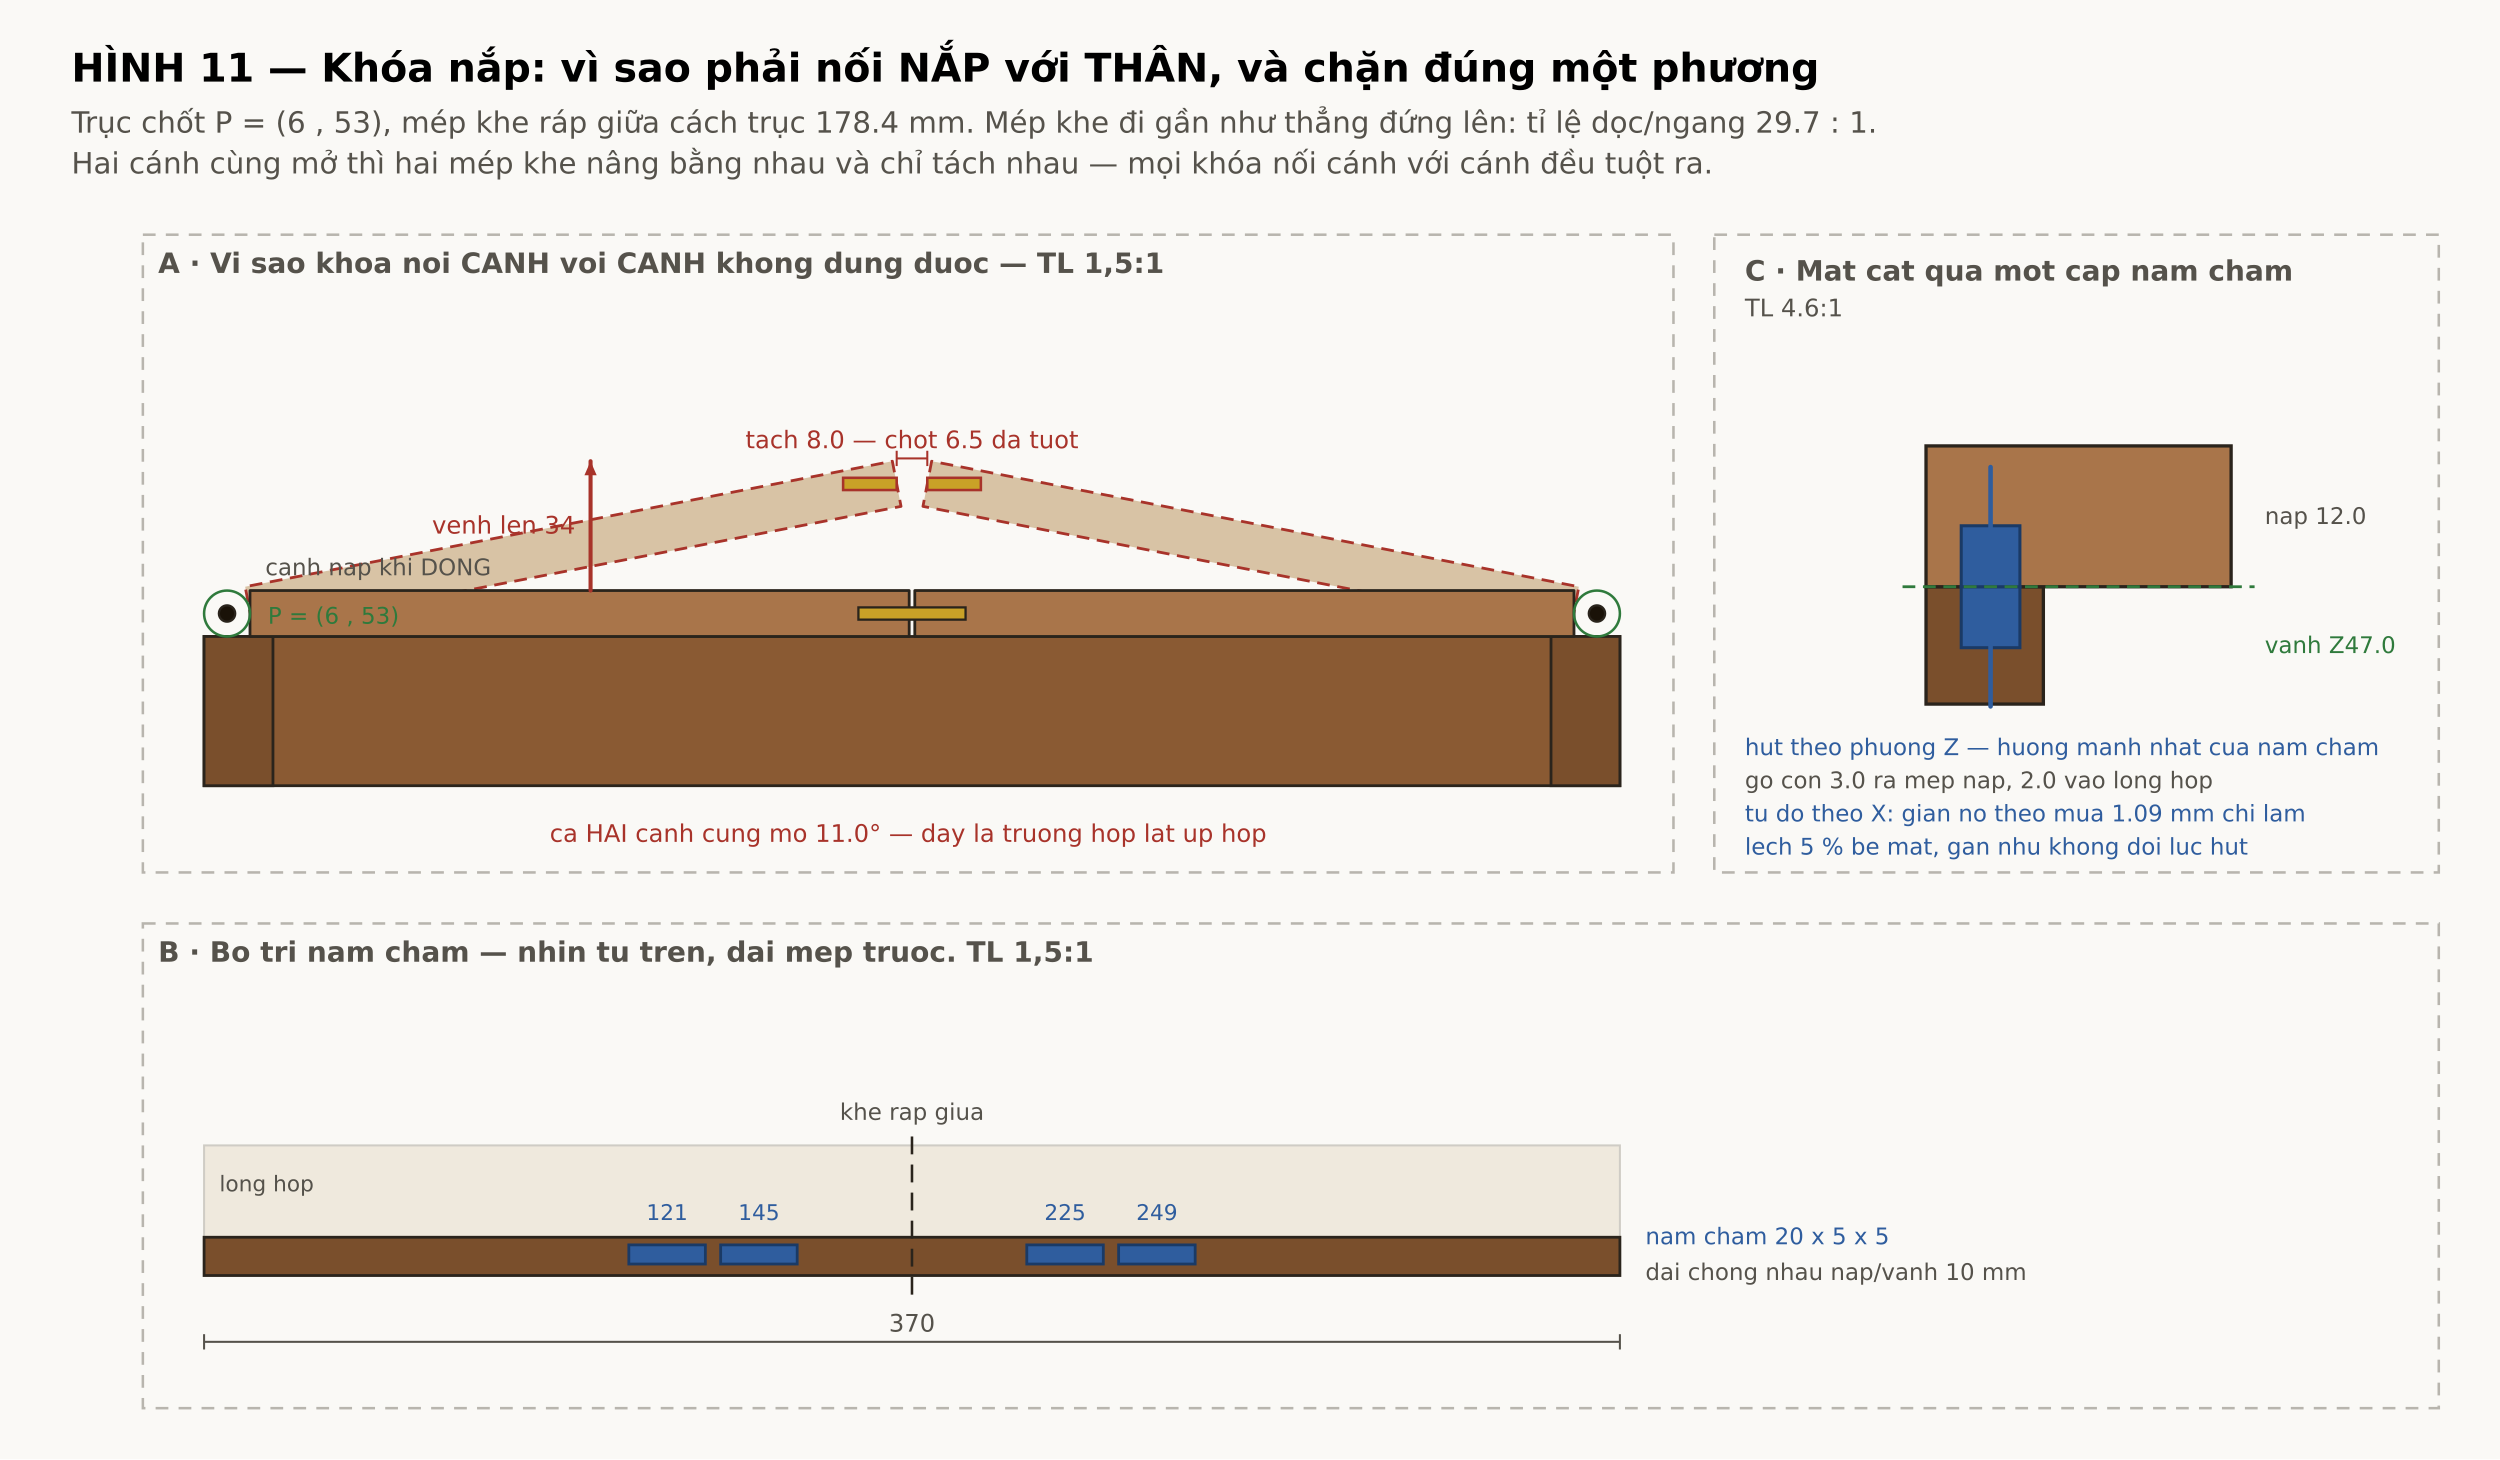
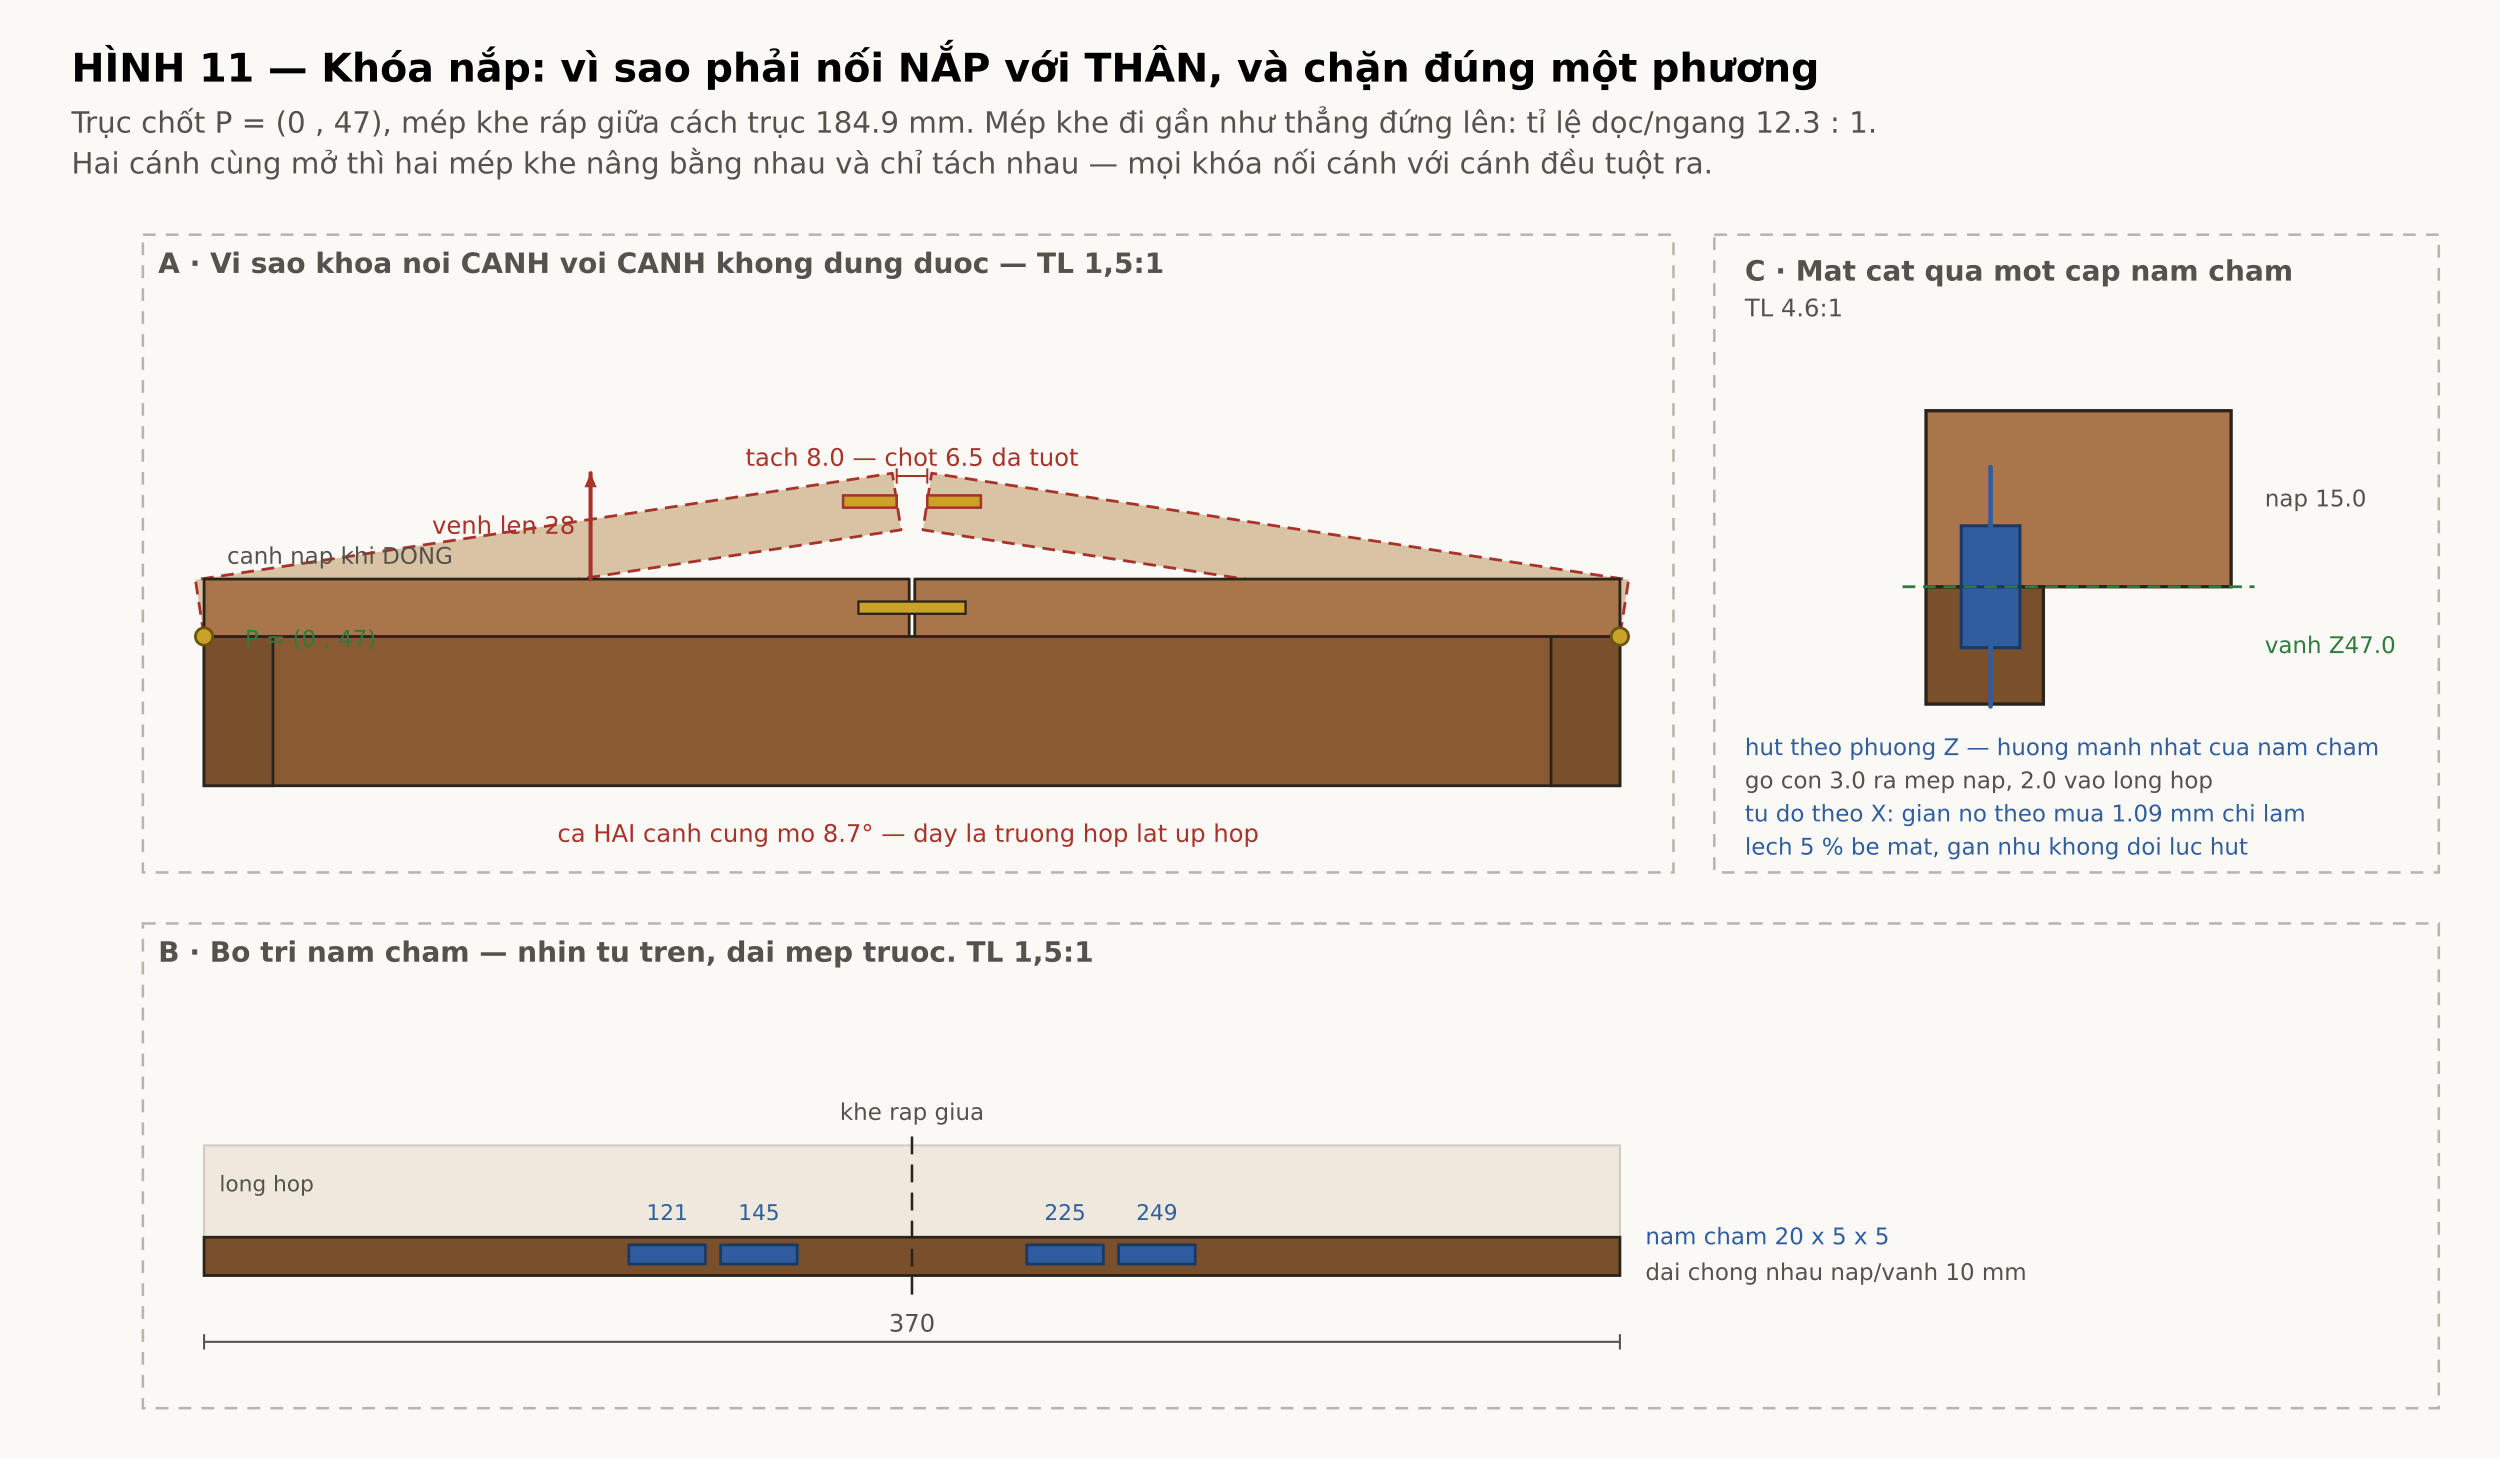
<svg xmlns="http://www.w3.org/2000/svg" width="980" height="572" viewBox="0 0 980 572" font-family="DejaVu Sans" font-size="11.5">
  <rect width="100%" height="100%" fill="#faf9f6" />
  <text x="28" y="32" font-size="15.5" font-weight="bold">HÌNH 11 — Khóa nắp: vì sao phải nối NẮP với THÂN, và chặn đúng một phương</text>
-   <text x="28" y="52" fill="#55524b">Trục chốt P = (6 , 53), mép khe ráp giữa cách trục 178.4 mm. Mép khe đi gần như thẳng đứng lên: tỉ lệ dọc/ngang 29.7 : 1.</text>
+   <text x="28" y="52" fill="#55524b">Trục chốt P = (0 , 47), mép khe ráp giữa cách trục 184.9 mm. Mép khe đi gần như thẳng đứng lên: tỉ lệ dọc/ngang 12.3 : 1.</text>
  <text x="28" y="68" fill="#55524b">Hai cánh cùng mở thì hai mép khe nâng bằng nhau và chỉ tách nhau — mọi khóa nối cánh với cánh đều tuột ra.</text>
  <rect x="56" y="92" width="600" height="250" fill="none" stroke="#b8b5ae" stroke-width="1" stroke-dasharray="5,4" />
  <text x="62" y="107" font-size="11" font-weight="bold" fill="#55524b">A · Vi sao khoa noi CANH voi CANH khong dung duoc  —  TL 1,5:1</text>
  <rect x="80.0" y="249.5" width="555.0" height="58.5" fill="#8a5a33" stroke="#2a241c" stroke-width="1.1" />
  <rect x="80.0" y="249.5" width="27.0" height="58.5" fill="#7a4f2c" stroke="#2a241c" stroke-width="1.1" />
  <rect x="608.0" y="249.5" width="27.0" height="58.5" fill="#7a4f2c" stroke="#2a241c" stroke-width="1.1" />
-   <polygon points="99.5,247.6 353.2,198.5 349.8,180.8 96.1,230.0" fill="#d8c3a5" stroke="#a8332a" stroke-width="1.1" stroke-linejoin="round" stroke-dasharray="5,3" />
-   <polygon points="615.5,247.6 361.8,198.5 365.2,180.8 618.9,230.0" fill="#d8c3a5" stroke="#a8332a" stroke-width="1.1" stroke-linejoin="round" stroke-dasharray="5,3" />
-   <polygon points="98.0,249.5 356.4,249.5 356.4,231.5 98.0,231.5" fill="#a9754a" stroke="#2a241c" stroke-width="1.1" stroke-linejoin="round" />
-   <polygon points="617.0,249.5 358.6,249.5 358.6,231.5 617.0,231.5" fill="#a9754a" stroke="#2a241c" stroke-width="1.1" stroke-linejoin="round" />
-   <circle cx="89.0" cy="240.5" r="9.0" fill="none" stroke="#2f7a3c" stroke-width="1.0" />
-   <circle cx="89.0" cy="240.5" r="3.2" fill="#1a1208" stroke="#2a241c" stroke-width="0.9" />
-   <circle cx="626.0" cy="240.5" r="9.0" fill="none" stroke="#2f7a3c" stroke-width="1.0" />
-   <circle cx="626.0" cy="240.5" r="3.2" fill="#1a1208" stroke="#2a241c" stroke-width="0.9" />
-   <rect x="336.5" y="238.1" width="42.0" height="4.8" fill="#c9a227" stroke="#2a241c" stroke-width="0.9" />
-   <rect x="330.5" y="187.3" width="21.0" height="4.8" fill="#c9a227" stroke="#a8332a" stroke-width="1.0" />
-   <rect x="363.5" y="187.3" width="21.0" height="4.8" fill="#c9a227" stroke="#a8332a" stroke-width="1.0" />
-   <line x1="351.5" y1="179.7" x2="363.5" y2="179.7" stroke="#a8332a" stroke-width="0.8" />
-   <line x1="351.5" y1="176.7" x2="351.5" y2="182.7" stroke="#a8332a" stroke-width="0.8" />
-   <line x1="363.5" y1="176.7" x2="363.5" y2="182.7" stroke="#a8332a" stroke-width="0.8" />
-   <text x="357.5" y="175.7" text-anchor="middle" font-size="9.5" fill="#a8332a">tach 8.0 — chot 6.5 da tuot</text>
-   <line x1="231.5" y1="231.5" x2="231.5" y2="180.8" stroke="#a8332a" stroke-width="1.6" stroke-linecap="round" />
-   <polygon points="231.5,180.8 233.9,186.3 229.1,186.3" fill="#a8332a" />
-   <text x="225.5" y="209.17" font-size="9.5" fill="#a8332a" text-anchor="end">venh len 34</text>
-   <text x="356" y="330" font-size="9.5" fill="#a8332a" text-anchor="middle">ca HAI canh cung mo 11.0° — day la truong hop lat up hop</text>
-   <text x="104.0" y="225.5" font-size="9" fill="#55524b">canh nap khi DONG</text>
-   <text x="105.0" y="244.5" font-size="9" fill="#2f7a3c">P = (6 , 53)</text>
+   <polygon points="80.0,249.5 353.2,207.7 349.8,185.5 76.6,227.3" fill="#d8c3a5" stroke="#a8332a" stroke-width="1.1" stroke-linejoin="round" stroke-dasharray="5,3" />
+   <polygon points="635.0,249.5 361.8,207.7 365.2,185.5 638.4,227.3" fill="#d8c3a5" stroke="#a8332a" stroke-width="1.1" stroke-linejoin="round" stroke-dasharray="5,3" />
+   <polygon points="80.0,249.5 356.4,249.5 356.4,227.0 80.0,227.0" fill="#a9754a" stroke="#2a241c" stroke-width="1.1" stroke-linejoin="round" />
+   <polygon points="635.0,249.5 358.6,249.5 358.6,227.0 635.0,227.0" fill="#a9754a" stroke="#2a241c" stroke-width="1.1" stroke-linejoin="round" />
+   <circle cx="80.0" cy="249.5" r="3.4" fill="#c9a227" stroke="#6b5410" stroke-width="1.1" />
+   <circle cx="635.0" cy="249.5" r="3.4" fill="#c9a227" stroke="#6b5410" stroke-width="1.1" />
+   <rect x="336.5" y="235.8" width="42.0" height="4.8" fill="#c9a227" stroke="#2a241c" stroke-width="0.9" />
+   <rect x="330.5" y="194.2" width="21.0" height="4.8" fill="#c9a227" stroke="#a8332a" stroke-width="1.0" />
+   <rect x="363.5" y="194.2" width="21.0" height="4.8" fill="#c9a227" stroke="#a8332a" stroke-width="1.0" />
+   <line x1="351.5" y1="186.6" x2="363.5" y2="186.6" stroke="#a8332a" stroke-width="0.8" />
+   <line x1="351.5" y1="183.6" x2="351.5" y2="189.6" stroke="#a8332a" stroke-width="0.8" />
+   <line x1="363.5" y1="183.6" x2="363.5" y2="189.6" stroke="#a8332a" stroke-width="0.8" />
+   <text x="357.5" y="182.6" text-anchor="middle" font-size="9.5" fill="#a8332a">tach 8.0 — chot 6.5 da tuot</text>
+   <line x1="231.5" y1="227.0" x2="231.5" y2="185.5" stroke="#a8332a" stroke-width="1.6" stroke-linecap="round" />
+   <polygon points="231.5,185.5 233.9,191.0 229.1,191.0" fill="#a8332a" />
+   <text x="225.5" y="209.244" font-size="9.5" fill="#a8332a" text-anchor="end">venh len 28</text>
+   <text x="356" y="330" font-size="9.5" fill="#a8332a" text-anchor="middle">ca HAI canh cung mo 8.7° — day la truong hop lat up hop</text>
+   <text x="89.0" y="221.0" font-size="9" fill="#55524b">canh nap khi DONG</text>
+   <text x="96.0" y="253.5" font-size="9" fill="#2f7a3c">P = (0 , 47)</text>
  <rect x="672" y="92" width="284" height="250" fill="none" stroke="#b8b5ae" stroke-width="1" stroke-dasharray="5,4" />
  <text x="678" y="107" font-size="11" font-weight="bold" fill="#55524b" />
  <text x="684" y="110" font-size="11" font-weight="bold" fill="#55524b">C · Mat cat qua mot cap nam cham</text>
  <text x="684" y="124" font-size="9.5" fill="#55524b">TL 4.6:1</text>
  <rect x="755.0" y="230.0" width="46.0" height="46.0" fill="#7a4f2c" stroke="#2a241c" stroke-width="1.3" />
-   <rect x="755.0" y="174.8" width="119.6" height="55.2" fill="#a9754a" stroke="#2a241c" stroke-width="1.3" />
+   <rect x="755.0" y="161.0" width="119.6" height="69.0" fill="#a9754a" stroke="#2a241c" stroke-width="1.3" />
  <rect x="768.8" y="230.0" width="23.0" height="23.9" fill="#2f5d9e" stroke="#1a3a66" stroke-width="1.2" />
  <rect x="768.8" y="206.1" width="23.0" height="23.9" fill="#2f5d9e" stroke="#1a3a66" stroke-width="1.2" />
  <path d="M 745.8,230.0 L 883.8,230.0" fill="none" stroke="#2f7a3c" stroke-width="1.1" stroke-dasharray="5,3" />
-   <text x="887.8" y="205.4" font-size="9" fill="#55524b">nap 12.0</text>
+   <text x="887.8" y="198.5" font-size="9" fill="#55524b">nap 15.0</text>
  <text x="887.8" y="256.0" font-size="9" fill="#2f7a3c">vanh Z47.0</text>
  <line x1="780.3" y1="183.1" x2="780.3" y2="227.7" stroke="#2f5d9e" stroke-width="1.8" stroke-linecap="round" />
  <polygon points="780.3,227.7 778.3,223.1 782.3,223.1" fill="#2f5d9e" />
  <line x1="780.3" y1="276.9" x2="780.3" y2="232.3" stroke="#2f5d9e" stroke-width="1.8" stroke-linecap="round" />
  <polygon points="780.3,232.3 782.3,236.9 778.3,236.9" fill="#2f5d9e" />
  <text x="684" y="296" font-size="9" fill="#2f5d9e">hut theo phuong Z — huong manh nhat cua nam cham</text>
  <text x="684" y="309" font-size="9" fill="#55524b">go con 3.0 ra mep nap, 2.0 vao long hop</text>
  <text x="684" y="322" font-size="9" fill="#2f5d9e">tu do theo X: gian no theo mua 1.09 mm chi lam</text>
  <text x="684" y="335" font-size="9" fill="#2f5d9e">lech 5 % be mat, gan nhu khong doi luc hut</text>
  <rect x="56" y="362" width="900" height="190" fill="none" stroke="#b8b5ae" stroke-width="1" stroke-dasharray="5,4" />
  <text x="62" y="377" font-size="11" font-weight="bold" fill="#55524b">B · Bo tri nam cham — nhin tu tren, dai mep truoc.  TL 1,5:1</text>
  <rect x="80.0" y="449.0" width="555.0" height="51.0" fill="#efe9dd" stroke="#cfccc5" stroke-width="0.8" />
  <rect x="80.0" y="500.0" width="555.0" height="0.0" fill="#e2d7c4" stroke="#cfccc5" stroke-width="0.8" />
  <rect x="80.0" y="485.0" width="555.0" height="15.0" fill="#7a4f2c" stroke="#2a241c" stroke-width="1.1" />
  <path d="M 357.5,507.5 L 357.5,443.0" fill="none" stroke="#2a241c" stroke-width="1.0" stroke-dasharray="7,4" />
  <text x="357.5" y="439.0" font-size="9" fill="#55524b" text-anchor="middle">khe rap giua</text>
  <rect x="246.5" y="488.0" width="30.0" height="7.5" fill="#2f5d9e" stroke="#1a3a66" stroke-width="1.1" />
  <text x="261.5" y="478.25" font-size="8.5" fill="#2f5d9e" text-anchor="middle">121</text>
  <rect x="282.5" y="488.0" width="30.0" height="7.5" fill="#2f5d9e" stroke="#1a3a66" stroke-width="1.1" />
  <text x="297.5" y="478.25" font-size="8.5" fill="#2f5d9e" text-anchor="middle">145</text>
  <rect x="438.5" y="488.0" width="30.0" height="7.5" fill="#2f5d9e" stroke="#1a3a66" stroke-width="1.1" />
  <text x="453.5" y="478.25" font-size="8.5" fill="#2f5d9e" text-anchor="middle">249</text>
  <rect x="402.5" y="488.0" width="30.0" height="7.5" fill="#2f5d9e" stroke="#1a3a66" stroke-width="1.1" />
  <text x="417.5" y="478.25" font-size="8.5" fill="#2f5d9e" text-anchor="middle">225</text>
  <line x1="80.0" y1="526.0" x2="635.0" y2="526.0" stroke="#55524b" stroke-width="0.8" />
  <line x1="80.0" y1="523.0" x2="80.0" y2="529.0" stroke="#55524b" stroke-width="0.8" />
  <line x1="635.0" y1="523.0" x2="635.0" y2="529.0" stroke="#55524b" stroke-width="0.8" />
  <text x="357.5" y="522.0" text-anchor="middle" font-size="9.5" fill="#55524b">370</text>
  <text x="645.0" y="487.75" font-size="9" fill="#2f5d9e">nam cham 20 x 5 x 5</text>
  <text x="645.0" y="501.75" font-size="9" fill="#55524b">dai chong nhau nap/vanh 10 mm</text>
  <text x="86.0" y="467.0" font-size="8.5" fill="#55524b">long hop</text>
</svg>
